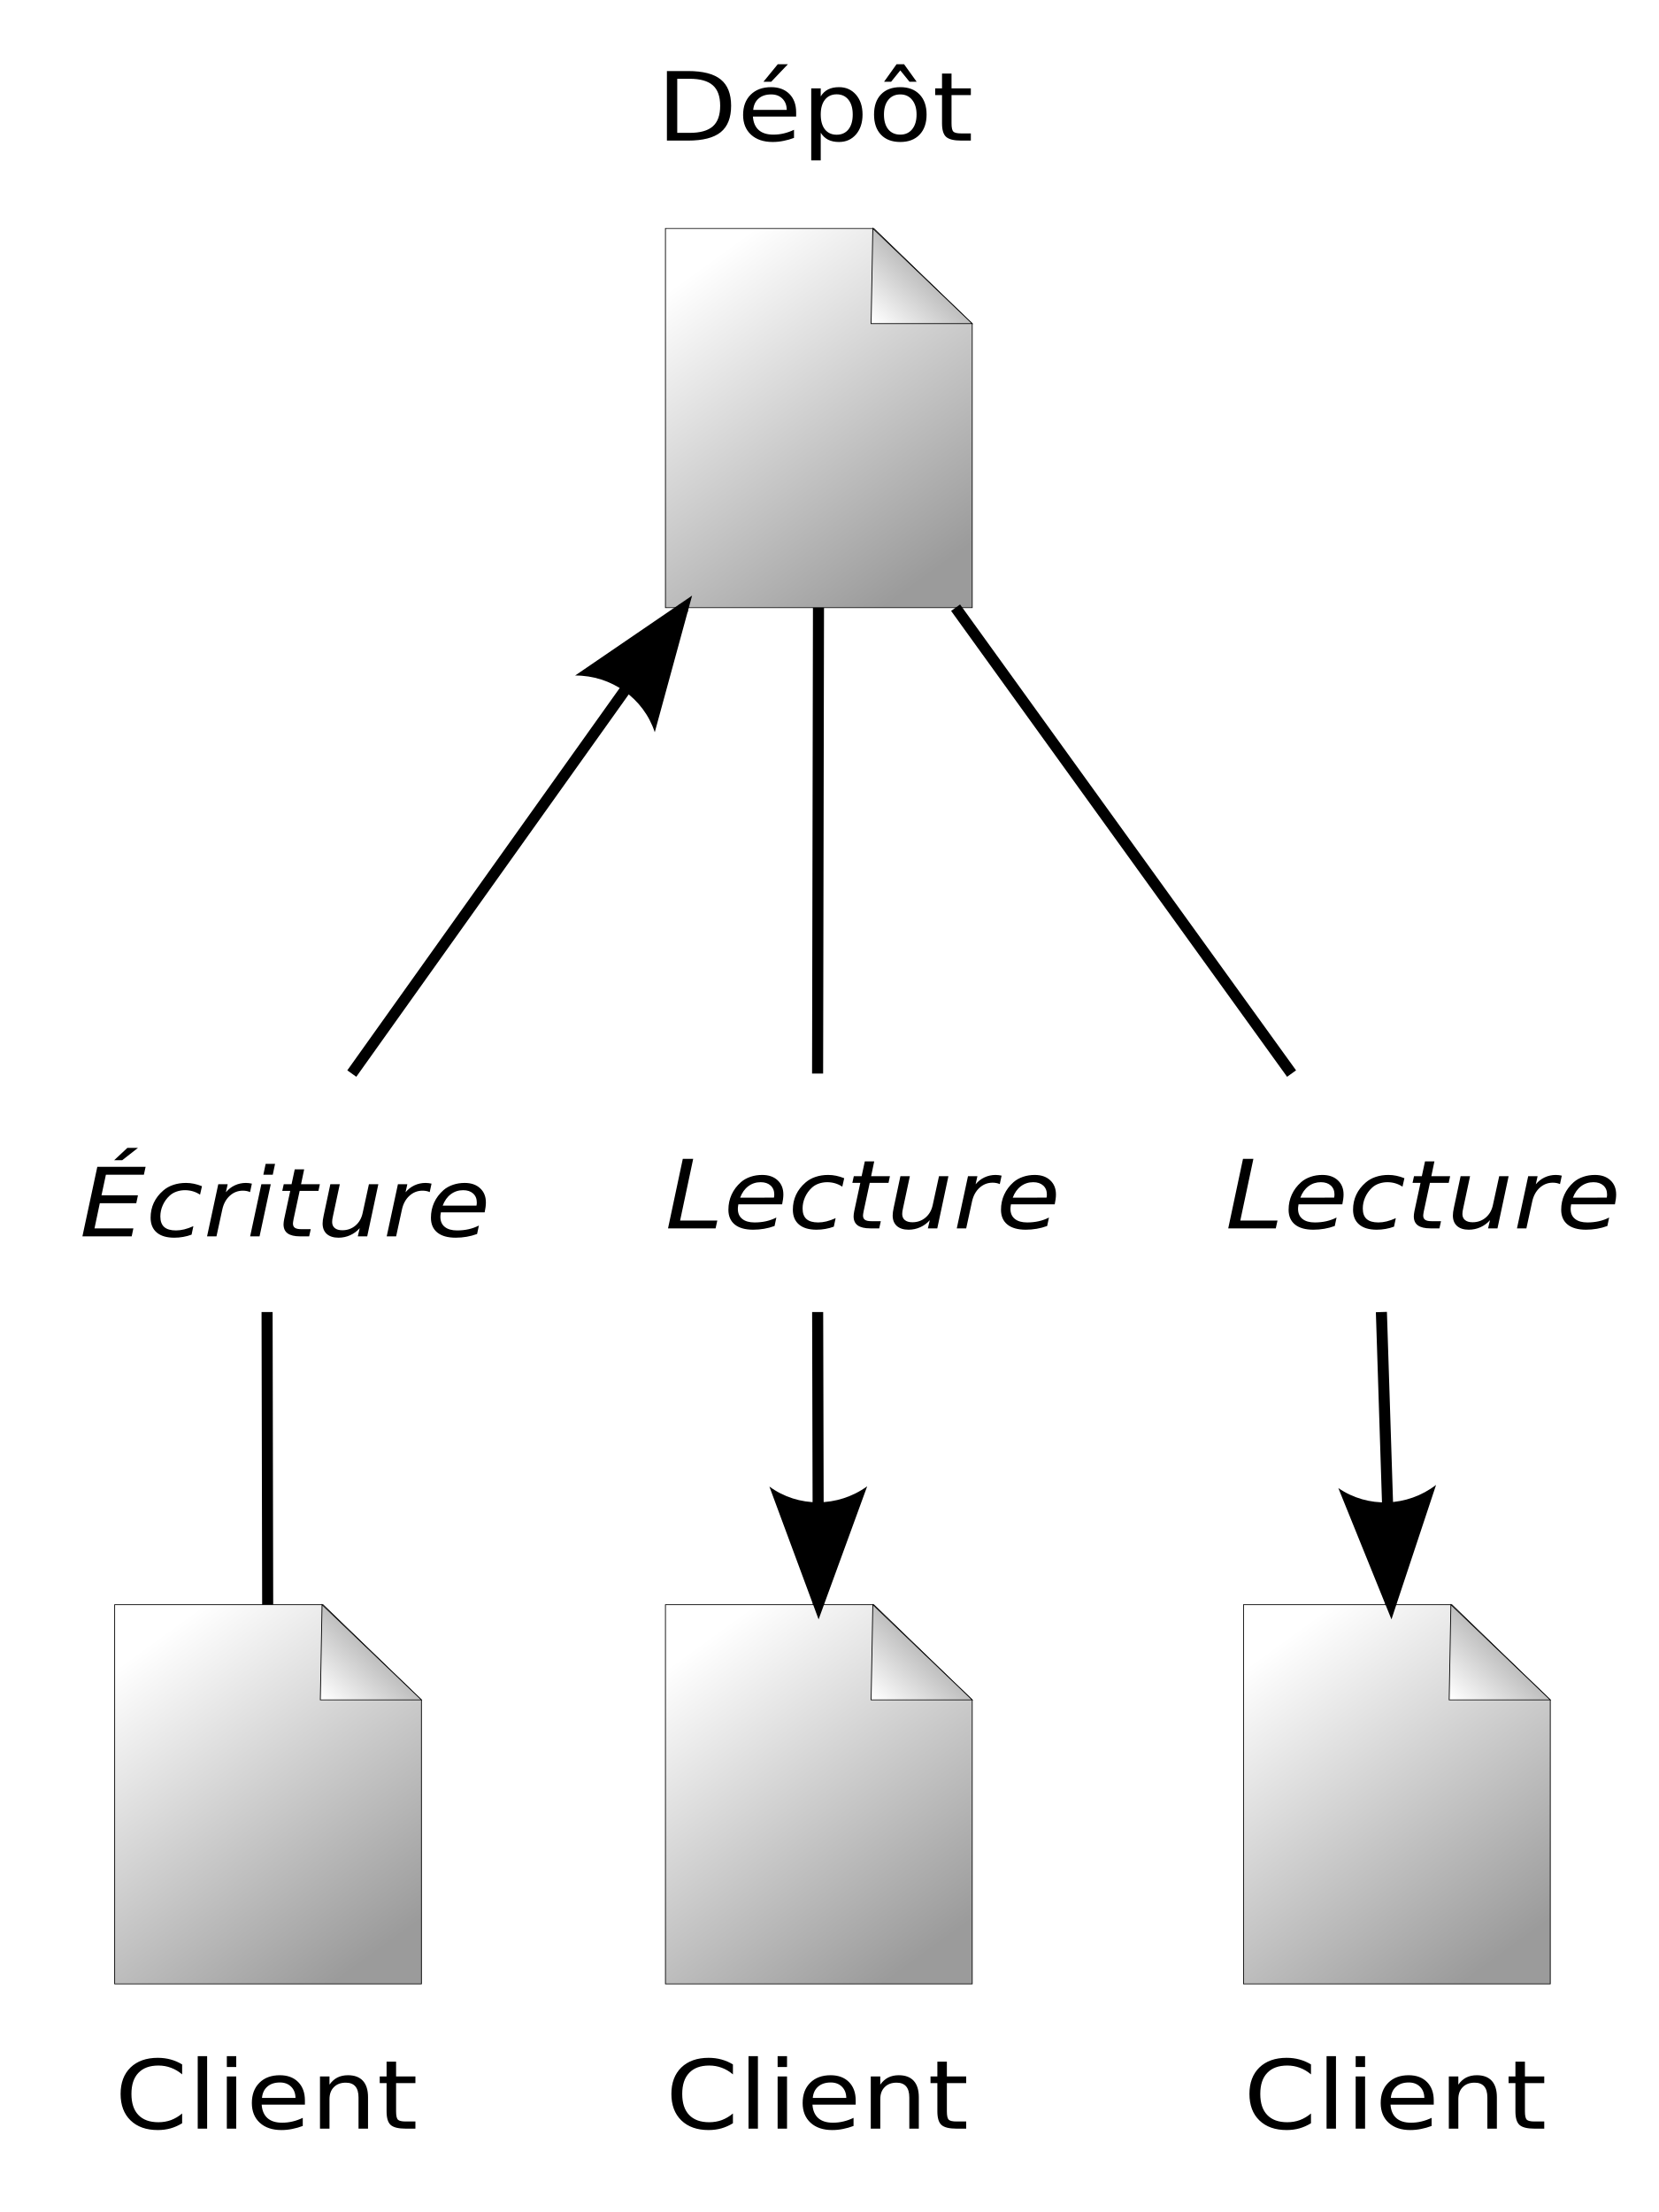
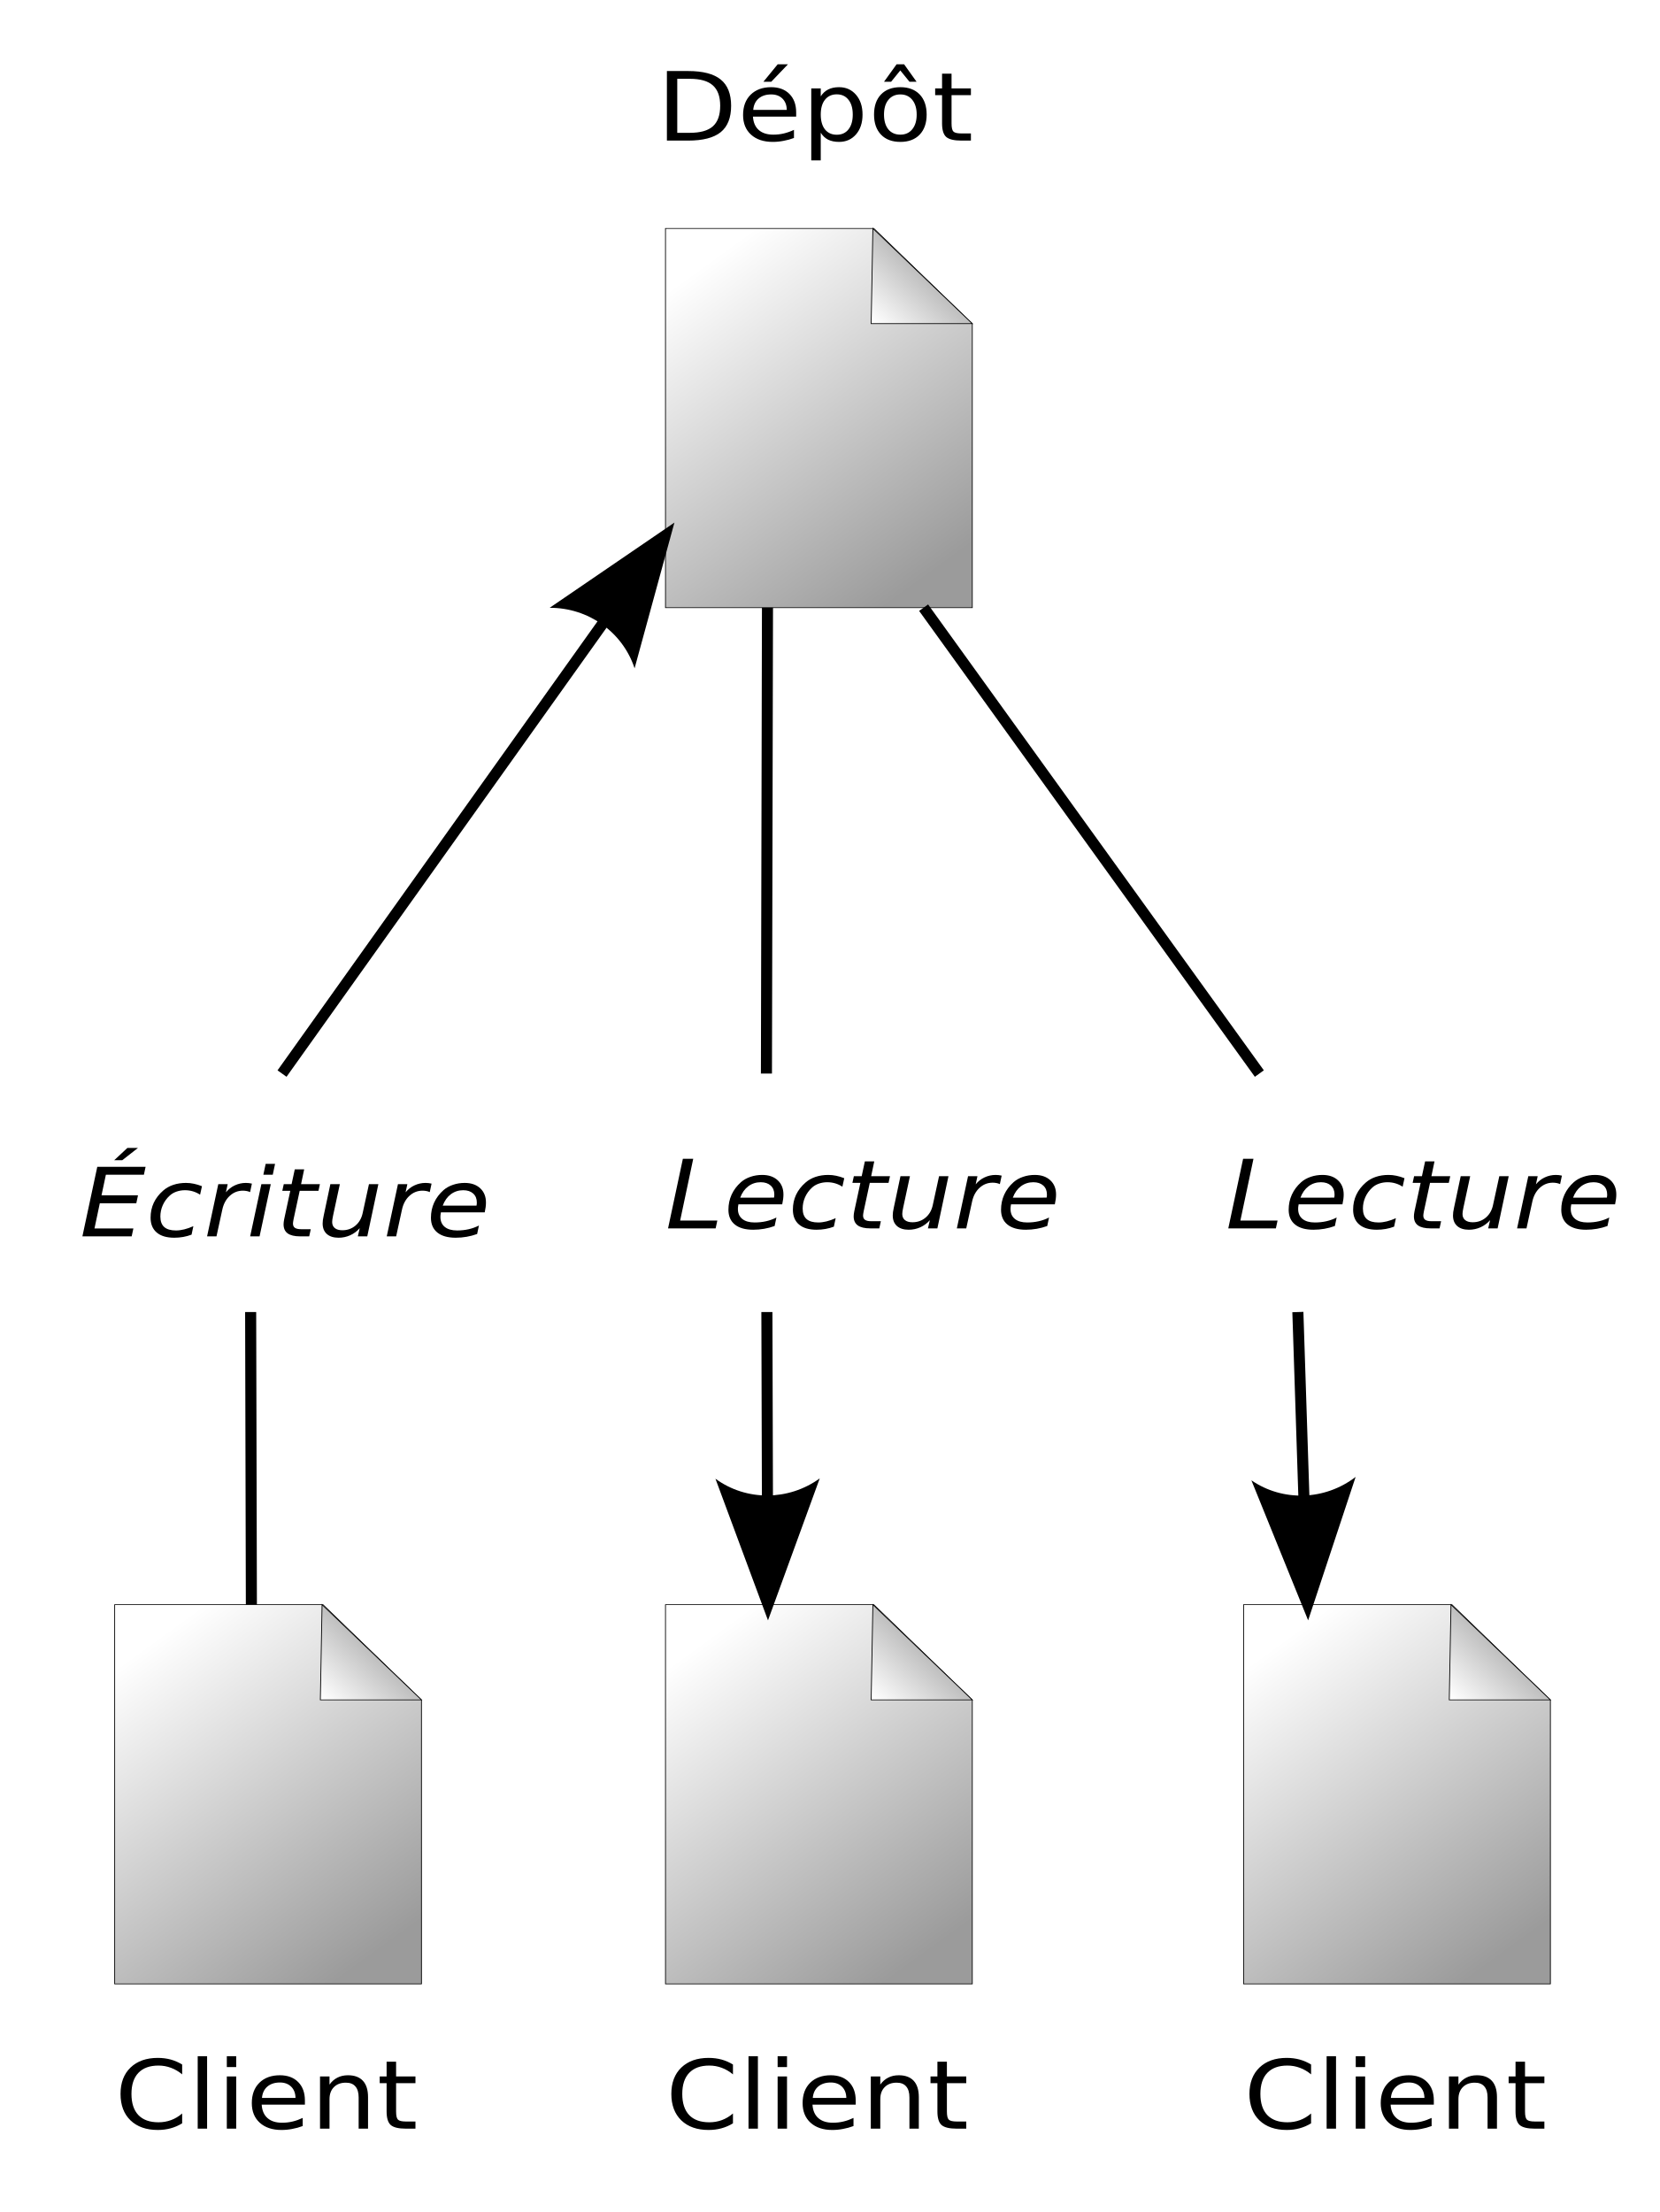
- <svg xmlns="http://www.w3.org/2000/svg" xmlns:xlink="http://www.w3.org/1999/xlink" width="265.748" height="354.331" id="svg2" version="1.1">
+ <svg xmlns="http://www.w3.org/2000/svg" xmlns:xlink="http://www.w3.org/1999/xlink" width="283.465" height="377.953" id="svg2" version="1.1">
  <defs id="defs4">
    <linearGradient id="linearGradient3702">
      <stop style="stop-color:#000000;stop-opacity:1;" offset="0" id="stop3704" />
      <stop style="stop-color:#000000;stop-opacity:0;" offset="1" id="stop3706" />
    </linearGradient>
    <marker orient="auto" refY="0" refX="0" id="Arrow2Lend" style="overflow:visible">
-       <path id="path4420" style="font-size:12px;fill-rule:evenodd;stroke-width:0.625;stroke-linejoin:round" d="M 8.719,4.034 -2.207,0.016 8.719,-4.002 c -1.745,2.372 -1.735,5.617 -6e-7,8.035 z" transform="matrix(-1.1,0,0,-1.1,-1.1,0)" />
+       <path id="path4420" style="font-size:12px;fill-rule:evenodd;stroke-width:0.733;stroke-linejoin:round" d="M -11.403,-4.733 1.417,-0.019 -11.403,4.695 c 2.048,-2.783 2.036,-6.591 10e-7,-9.428 z" />
    </marker>
    <linearGradient id="linearGradient1530">
      <stop style="stop-color:#9b9b9b;stop-opacity:1;" offset="0" id="stop1531" />
      <stop style="stop-color:#cdcdcd;stop-opacity:1;" offset="0.5" id="stop1534" />
      <stop style="stop-color:#fff;stop-opacity:1;" offset="1" id="stop1532" />
    </linearGradient>
    <linearGradient id="linearGradient1530-7">
      <stop style="stop-color:#9b9b9b;stop-opacity:1;" offset="0" id="stop1531-6" />
      <stop style="stop-color:#cdcdcd;stop-opacity:1;" offset="0.5" id="stop1534-5" />
      <stop style="stop-color:#fff;stop-opacity:1;" offset="1" id="stop1532-7" />
    </linearGradient>
    <linearGradient id="linearGradient1530-7-3">
      <stop style="stop-color:#9b9b9b;stop-opacity:1;" offset="0" id="stop1531-6-5" />
      <stop style="stop-color:#cdcdcd;stop-opacity:1;" offset="0.5" id="stop1534-5-0" />
      <stop style="stop-color:#fff;stop-opacity:1;" offset="1" id="stop1532-7-8" />
    </linearGradient>
    <linearGradient id="linearGradient1530-7-3-9">
      <stop style="stop-color:#9b9b9b;stop-opacity:1;" offset="0" id="stop1531-6-5-3" />
      <stop style="stop-color:#cdcdcd;stop-opacity:1;" offset="0.5" id="stop1534-5-0-4" />
      <stop style="stop-color:#fff;stop-opacity:1;" offset="1" id="stop1532-7-8-1" />
    </linearGradient>
-     <linearGradient xlink:href="#linearGradient1530" id="linearGradient5994" gradientUnits="userSpaceOnUse" gradientTransform="matrix(0.8585277,0,0,1.164785,-143.3438,-225.4258)" x1="612.543" y1="784.018" x2="285.024" y2="227.286" />
-     <linearGradient xlink:href="#linearGradient1530" id="linearGradient5996" gradientUnits="userSpaceOnUse" gradientTransform="matrix(0.9835877,0,0,1.016686,-143.3438,-225.4258)" x1="634.156" y1="263.187" x2="501.166" y2="393.261" />
-     <linearGradient xlink:href="#linearGradient1530-7-3" id="linearGradient5998" gradientUnits="userSpaceOnUse" gradientTransform="matrix(0.8585277,0,0,1.164785,-143.3438,-225.4258)" x1="612.543" y1="784.018" x2="285.024" y2="227.286" />
-     <linearGradient xlink:href="#linearGradient1530-7-3" id="linearGradient6000" gradientUnits="userSpaceOnUse" gradientTransform="matrix(0.9835877,0,0,1.016686,-143.3438,-225.4258)" x1="634.156" y1="263.187" x2="501.166" y2="393.261" />
-     <linearGradient xlink:href="#linearGradient1530-7" id="linearGradient6004" gradientUnits="userSpaceOnUse" gradientTransform="matrix(0.8585277,0,0,1.164785,-143.3438,-225.4258)" x1="612.543" y1="784.018" x2="285.024" y2="227.286" />
-     <linearGradient xlink:href="#linearGradient1530-7" id="linearGradient6006" gradientUnits="userSpaceOnUse" gradientTransform="matrix(0.9835877,0,0,1.016686,-143.3438,-225.4258)" x1="634.156" y1="263.187" x2="501.166" y2="393.261" />
-     <linearGradient xlink:href="#linearGradient1530-7-3-9" id="linearGradient6037" gradientUnits="userSpaceOnUse" gradientTransform="matrix(0.8585277,0,0,1.164785,-143.3438,-225.4258)" x1="612.543" y1="784.018" x2="285.024" y2="227.286" />
-     <linearGradient xlink:href="#linearGradient1530-7-3-9" id="linearGradient6039" gradientUnits="userSpaceOnUse" gradientTransform="matrix(0.9835877,0,0,1.016686,-143.3438,-225.4258)" x1="634.156" y1="263.187" x2="501.166" y2="393.261" />
-     <radialGradient xlink:href="#linearGradient3702" id="radialGradient3708" cx="317.821" cy="809.573" fx="317.821" fy="809.573" r="3.539" gradientTransform="matrix(1,0,0,6.830541,0,-4720.246)" gradientUnits="userSpaceOnUse" />
-     <radialGradient xlink:href="#linearGradient3702" id="radialGradient3710" cx="275.714" cy="710.286" fx="275.714" fy="710.286" r="28.242" gradientTransform="matrix(1,0,0,1.33544,0,-238.258)" gradientUnits="userSpaceOnUse" />
-     <radialGradient xlink:href="#linearGradient3702" id="radialGradient3712" cx="224.589" cy="710.286" fx="224.589" fy="710.286" r="0.743" gradientTransform="matrix(1,0,0,50.77877,0,-35357.149)" gradientUnits="userSpaceOnUse" />
-     <radialGradient xlink:href="#linearGradient3702" id="radialGradient3714" cx="224.764" cy="809.572" fx="224.764" fy="809.572" r="3.538" gradientTransform="matrix(1,0,0,6.830984,0,-4720.604)" gradientUnits="userSpaceOnUse" />
-     <radialGradient xlink:href="#linearGradient3702" id="radialGradient3716" cx="136.983" cy="809.241" fx="136.983" fy="809.241" r="0.4" gradientTransform="matrix(1,0,0,59.54632,0,-47378.086)" gradientUnits="userSpaceOnUse" />
-     <radialGradient xlink:href="#linearGradient3702" id="radialGradient3718" cx="177.192" cy="710.048" fx="177.192" fy="710.048" r="27.03" gradientTransform="matrix(1,0,0,1.404081,0,-286.9174)" gradientUnits="userSpaceOnUse" />
+     <linearGradient xlink:href="#linearGradient1530" id="linearGradient5994" gradientUnits="userSpaceOnUse" gradientTransform="matrix(0.9157629,0,0,1.242437,-152.9,-240.4542)" x1="612.543" y1="784.018" x2="285.024" y2="227.286" />
+     <linearGradient xlink:href="#linearGradient1530" id="linearGradient5996" gradientUnits="userSpaceOnUse" gradientTransform="matrix(1.04916,0,0,1.084465,-152.9,-240.4542)" x1="634.156" y1="263.187" x2="501.166" y2="393.261" />
+     <linearGradient xlink:href="#linearGradient1530-7-3" id="linearGradient5998" gradientUnits="userSpaceOnUse" gradientTransform="matrix(0.9157629,0,0,1.242437,-152.9,-240.4542)" x1="612.543" y1="784.018" x2="285.024" y2="227.286" />
+     <linearGradient xlink:href="#linearGradient1530-7-3" id="linearGradient6000" gradientUnits="userSpaceOnUse" gradientTransform="matrix(1.04916,0,0,1.084465,-152.9,-240.4542)" x1="634.156" y1="263.187" x2="501.166" y2="393.261" />
+     <linearGradient xlink:href="#linearGradient1530-7" id="linearGradient6004" gradientUnits="userSpaceOnUse" gradientTransform="matrix(0.9157629,0,0,1.242437,-152.9,-240.4542)" x1="612.543" y1="784.018" x2="285.024" y2="227.286" />
+     <linearGradient xlink:href="#linearGradient1530-7" id="linearGradient6006" gradientUnits="userSpaceOnUse" gradientTransform="matrix(1.04916,0,0,1.084465,-152.9,-240.4542)" x1="634.156" y1="263.187" x2="501.166" y2="393.261" />
+     <linearGradient xlink:href="#linearGradient1530-7-3-9" id="linearGradient6037" gradientUnits="userSpaceOnUse" gradientTransform="matrix(0.9157629,0,0,1.242437,-152.9,-240.4542)" x1="612.543" y1="784.018" x2="285.024" y2="227.286" />
+     <linearGradient xlink:href="#linearGradient1530-7-3-9" id="linearGradient6039" gradientUnits="userSpaceOnUse" gradientTransform="matrix(1.04916,0,0,1.084465,-152.9,-240.4542)" x1="634.156" y1="263.187" x2="501.166" y2="393.261" />
+     <radialGradient xlink:href="#linearGradient3702" id="radialGradient3708" cx="317.821" cy="809.573" fx="317.821" fy="809.573" r="3.539" gradientTransform="matrix(1.066667,0,0,7.285911,0,-5034.93)" gradientUnits="userSpaceOnUse" />
+     <radialGradient xlink:href="#linearGradient3702" id="radialGradient3710" cx="275.714" cy="710.286" fx="275.714" fy="710.286" r="28.242" gradientTransform="matrix(1.066667,0,0,1.424469,0,-254.1419)" gradientUnits="userSpaceOnUse" />
+     <radialGradient xlink:href="#linearGradient3702" id="radialGradient3712" cx="224.589" cy="710.286" fx="224.589" fy="710.286" r="0.743" gradientTransform="matrix(1.066667,0,0,54.16403,0,-37714.292)" gradientUnits="userSpaceOnUse" />
+     <radialGradient xlink:href="#linearGradient3702" id="radialGradient3714" cx="224.764" cy="809.572" fx="224.764" fy="809.572" r="3.538" gradientTransform="matrix(1.066667,0,0,7.286384,0,-5035.311)" gradientUnits="userSpaceOnUse" />
+     <radialGradient xlink:href="#linearGradient3702" id="radialGradient3716" cx="136.983" cy="809.241" fx="136.983" fy="809.241" r="0.4" gradientTransform="matrix(1.066667,0,0,63.51608,0,-50536.625)" gradientUnits="userSpaceOnUse" />
+     <radialGradient xlink:href="#linearGradient3702" id="radialGradient3718" cx="177.192" cy="710.048" fx="177.192" fy="710.048" r="27.03" gradientTransform="matrix(1.066667,0,0,1.497687,0,-306.0452)" gradientUnits="userSpaceOnUse" />
  </defs>
-   <g id="layer1" transform="translate(-94.04411,-575.6305)">
-     <g id="g2891-3-4-0" transform="matrix(0.09535333,0,0,0.08682684,112.353,832.6243)">
-       <path style="fill:url(#linearGradient6037);fill-opacity:1;fill-rule:evenodd;stroke:#000000;stroke-width:1pt;stroke-linecap:butt;stroke-linejoin:miter;stroke-opacity:1" id="rect908-3-1-8" d="m 0.625,0.637 0,699.625 515.344,0 0,-523.844 -165.438,-175.781 -349.906,0 z" />
-       <path style="fill:none;stroke:#000000;stroke-width:1pt;stroke-linecap:butt;stroke-linejoin:miter;stroke-opacity:1" id="path1535-3-1-3" d="" />
-       <path style="fill:url(#linearGradient6039);fill-opacity:1;fill-rule:evenodd;stroke:#000000;stroke-width:1pt;stroke-linecap:butt;stroke-linejoin:miter;stroke-opacity:1" id="path1538-8-3-5" d="M 515.978,176.252 348.988,0.625 346.109,176.252 l 169.869,1e-5 z" />
+   <g id="layer1" transform="translate(-100.3137,-614.0059)">
+     <g id="g2891-3-4-0" transform="matrix(0.09535333,0,0,0.08682684,119.8432,888.1326)">
+       <path style="fill:url(#linearGradient6037);fill-opacity:1;fill-rule:evenodd;stroke:#000000;stroke-width:1.067pt;stroke-linecap:butt;stroke-linejoin:miter;stroke-opacity:1" id="rect908-3-1-8" d="M 0.667,0.679 V 746.946 H 550.367 V 188.179 L 373.9,0.679 Z" />
+       <path style="fill:none;stroke:#000000;stroke-width:1.067pt;stroke-linecap:butt;stroke-linejoin:miter;stroke-opacity:1" id="path1535-3-1-3" d="" />
+       <path style="fill:url(#linearGradient6039);fill-opacity:1;fill-rule:evenodd;stroke:#000000;stroke-width:1.067pt;stroke-linecap:butt;stroke-linejoin:miter;stroke-opacity:1" id="path1538-8-3-5" d="M 550.376,188.002 372.254,0.667 369.183,188.002 Z" />
    </g>
-     <text xml:space="preserve" style="font-size:16.013px;font-style:normal;font-weight:normal;fill:#000000;fill-opacity:1;stroke:none;font-family:Bitstream Vera Sans" x="107.269" y="960.562" id="text3288" transform="scale(1.047951,0.9542433)">
-       <tspan id="tspan3290" x="107.269" y="960.562">Client</tspan>
+     <text xml:space="preserve" style="font-style:normal;font-weight:normal;font-size:12.8px;line-height:0%;font-family:'Bitstream Vera Sans';fill:#000000;fill-opacity:1;stroke:none;stroke-width:1.067" x="114.421" y="1024.6" id="text3288" transform="scale(1.047951,0.9542433)">
+       <tspan id="tspan3290" x="114.421" y="1024.6" style="font-size:17.081px;line-height:1.25;stroke-width:1.067">Client</tspan>
    </text>
-     <g id="g6064" transform="matrix(0.4195337,0,0,0.382019,168.7242,567.8042)">
-       <text id="text3340-0-2" y="535.56" x="75.982" style="font-size:40px;font-style:normal;font-weight:normal;fill:#000000;fill-opacity:1;stroke:none;font-family:Bitstream Vera Sans" xml:space="preserve">
-         <tspan style="font-style:italic;-inkscape-font-specification:AlArabiya Italic" y="535.56" x="75.982" id="tspan3342-3-1">Lecture</tspan>
+     <g id="g6064" transform="matrix(0.4195337,0,0,0.382019,179.9724,605.6578)">
+       <text id="text3340-0-2" y="571.264" x="81.048" style="font-style:normal;font-weight:normal;font-size:12.8px;line-height:0%;font-family:'Bitstream Vera Sans';fill:#000000;fill-opacity:1;stroke:none;stroke-width:1.067" xml:space="preserve">
+         <tspan style="font-style:italic;font-size:42.667px;line-height:1.25;-inkscape-font-specification:'AlArabiya Italic';stroke-width:1.067" y="571.264" x="81.048" id="tspan3342-3-1">Lecture</tspan>
      </text>
-       <rect y="470.648" x="42.857" height="100" width="140" id="rect5799" style="fill:none;stroke-width:2;stroke-linecap:square;stroke-linejoin:miter;stroke-miterlimit:4;stroke-dasharray:none" />
+       <rect y="502.024" x="45.714" height="106.667" width="149.333" id="rect5799" style="fill:none;stroke-width:2.133;stroke-linecap:square;stroke-linejoin:miter;stroke-miterlimit:4;stroke-dasharray:none" />
    </g>
-     <g id="g2891" transform="matrix(0.09535333,0,0,0.08682684,200.5804,612.1692)">
-       <path style="fill:url(#linearGradient5994);fill-opacity:1;fill-rule:evenodd;stroke:#000000;stroke-width:1pt;stroke-linecap:butt;stroke-linejoin:miter;stroke-opacity:1" id="rect908" d="m 0.625,0.637 0,699.625 515.344,0 0,-523.844 -165.438,-175.781 -349.906,0 z" />
-       <path style="fill:none;stroke:#000000;stroke-width:1pt;stroke-linecap:butt;stroke-linejoin:miter;stroke-opacity:1" id="path1535" d="" />
-       <path style="fill:url(#linearGradient5996);fill-opacity:1;fill-rule:evenodd;stroke:#000000;stroke-width:1pt;stroke-linecap:butt;stroke-linejoin:miter;stroke-opacity:1" id="path1538" d="M 515.978,176.252 348.988,0.625 346.109,176.252 l 169.869,1e-5 z" />
+     <g id="g2891" transform="matrix(0.09535333,0,0,0.08682684,213.9524,652.9805)">
+       <path style="fill:url(#linearGradient5994);fill-opacity:1;fill-rule:evenodd;stroke:#000000;stroke-width:1.067pt;stroke-linecap:butt;stroke-linejoin:miter;stroke-opacity:1" id="rect908" d="M 0.667,0.679 V 746.946 H 550.367 V 188.179 L 373.9,0.679 Z" />
+       <path style="fill:none;stroke:#000000;stroke-width:1.067pt;stroke-linecap:butt;stroke-linejoin:miter;stroke-opacity:1" id="path1535" d="" />
+       <path style="fill:url(#linearGradient5996);fill-opacity:1;fill-rule:evenodd;stroke:#000000;stroke-width:1.067pt;stroke-linecap:butt;stroke-linejoin:miter;stroke-opacity:1" id="path1538" d="M 550.376,188.002 372.254,0.667 369.183,188.002 Z" />
    </g>
-     <g id="g2891-3-4" transform="matrix(0.09535333,0,0,0.08682684,200.5804,832.6243)">
-       <path style="fill:url(#linearGradient5998);fill-opacity:1;fill-rule:evenodd;stroke:#000000;stroke-width:1pt;stroke-linecap:butt;stroke-linejoin:miter;stroke-opacity:1" id="rect908-3-1" d="m 0.625,0.637 0,699.625 515.344,0 0,-523.844 -165.438,-175.781 -349.906,0 z" />
-       <path style="fill:none;stroke:#000000;stroke-width:1pt;stroke-linecap:butt;stroke-linejoin:miter;stroke-opacity:1" id="path1535-3-1" d="" />
-       <path style="fill:url(#linearGradient6000);fill-opacity:1;fill-rule:evenodd;stroke:#000000;stroke-width:1pt;stroke-linecap:butt;stroke-linejoin:miter;stroke-opacity:1" id="path1538-8-3" d="M 515.978,176.252 348.988,0.625 346.109,176.252 l 169.869,1e-5 z" />
+     <g id="g2891-3-4" transform="matrix(0.09535333,0,0,0.08682684,213.9524,888.1326)">
+       <path style="fill:url(#linearGradient5998);fill-opacity:1;fill-rule:evenodd;stroke:#000000;stroke-width:1.067pt;stroke-linecap:butt;stroke-linejoin:miter;stroke-opacity:1" id="rect908-3-1" d="M 0.667,0.679 V 746.946 H 550.367 V 188.179 L 373.9,0.679 Z" />
+       <path style="fill:none;stroke:#000000;stroke-width:1.067pt;stroke-linecap:butt;stroke-linejoin:miter;stroke-opacity:1" id="path1535-3-1" d="" />
+       <path style="fill:url(#linearGradient6000);fill-opacity:1;fill-rule:evenodd;stroke:#000000;stroke-width:1.067pt;stroke-linecap:butt;stroke-linejoin:miter;stroke-opacity:1" id="path1538-8-3" d="M 550.376,188.002 372.254,0.667 369.183,188.002 Z" />
    </g>
-     <text xml:space="preserve" style="font-size:16.013px;font-style:normal;font-weight:normal;fill:#000000;fill-opacity:1;stroke:none;font-family:Bitstream Vera Sans" x="191.46" y="960.562" id="text3288-13" transform="scale(1.047951,0.9542433)">
-       <tspan id="tspan3290-1" x="191.46" y="960.562">Client</tspan>
+     <text xml:space="preserve" style="font-style:normal;font-weight:normal;font-size:12.8px;line-height:0%;font-family:'Bitstream Vera Sans';fill:#000000;fill-opacity:1;stroke:none;stroke-width:1.067" x="204.224" y="1024.6" id="text3288-13" transform="scale(1.047951,0.9542433)">
+       <tspan id="tspan3290-1" x="204.224" y="1024.6" style="font-size:17.081px;line-height:1.25;stroke-width:1.067">Client</tspan>
    </text>
-     <text xml:space="preserve" style="font-size:16.013px;font-style:normal;font-weight:normal;fill:#000000;fill-opacity:1;stroke:none;font-family:Bitstream Vera Sans" x="190.107" y="626.831" id="text3332" transform="scale(1.047951,0.9542433)">
-       <tspan x="190.107" y="626.831" id="tspan3336">Dépôt</tspan>
+     <text xml:space="preserve" style="font-style:normal;font-weight:normal;font-size:12.8px;line-height:0%;font-family:'Bitstream Vera Sans';fill:#000000;fill-opacity:1;stroke:none;stroke-width:1.067" x="202.781" y="668.62" id="text3332" transform="scale(1.047951,0.9542433)">
+       <tspan x="202.781" y="668.62" id="tspan3336" style="font-size:17.081px;line-height:1.25;stroke-width:1.067">Dépôt</tspan>
    </text>
-     <g id="g2891-3" transform="matrix(0.09535333,0,0,0.08682684,293.1775,832.6243)">
-       <path style="fill:url(#linearGradient6004);fill-opacity:1;fill-rule:evenodd;stroke:#000000;stroke-width:1pt;stroke-linecap:butt;stroke-linejoin:miter;stroke-opacity:1" id="rect908-3" d="m 0.625,0.637 0,699.625 515.344,0 0,-523.844 -165.438,-175.781 -349.906,0 z" />
-       <path style="fill:none;stroke:#000000;stroke-width:1pt;stroke-linecap:butt;stroke-linejoin:miter;stroke-opacity:1" id="path1535-3" d="" />
-       <path style="fill:url(#linearGradient6006);fill-opacity:1;fill-rule:evenodd;stroke:#000000;stroke-width:1pt;stroke-linecap:butt;stroke-linejoin:miter;stroke-opacity:1" id="path1538-8" d="M 515.978,176.252 348.988,0.625 346.109,176.252 l 169.869,1e-5 z" />
+     <g id="g2891-3" transform="matrix(0.09535333,0,0,0.08682684,312.7226,888.1326)">
+       <path style="fill:url(#linearGradient6004);fill-opacity:1;fill-rule:evenodd;stroke:#000000;stroke-width:1.067pt;stroke-linecap:butt;stroke-linejoin:miter;stroke-opacity:1" id="rect908-3" d="M 0.667,0.679 V 746.946 H 550.367 V 188.179 L 373.9,0.679 Z" />
+       <path style="fill:none;stroke:#000000;stroke-width:1.067pt;stroke-linecap:butt;stroke-linejoin:miter;stroke-opacity:1" id="path1535-3" d="" />
+       <path style="fill:url(#linearGradient6006);fill-opacity:1;fill-rule:evenodd;stroke:#000000;stroke-width:1.067pt;stroke-linecap:butt;stroke-linejoin:miter;stroke-opacity:1" id="path1538-8" d="M 550.376,188.002 372.254,0.667 369.183,188.002 Z" />
    </g>
-     <text xml:space="preserve" style="font-size:16.013px;font-style:normal;font-weight:normal;fill:#000000;fill-opacity:1;stroke:none;font-family:Bitstream Vera Sans" x="279.82" y="960.562" id="text3288-1" transform="scale(1.047951,0.9542433)">
-       <tspan id="tspan3290-9" x="279.82" y="960.562">Client</tspan>
+     <text xml:space="preserve" style="font-style:normal;font-weight:normal;font-size:12.8px;line-height:0%;font-family:'Bitstream Vera Sans';fill:#000000;fill-opacity:1;stroke:none;stroke-width:1.067" x="298.475" y="1024.6" id="text3288-1" transform="scale(1.047951,0.9542433)">
+       <tspan id="tspan3290-9" x="298.475" y="1024.6" style="font-size:17.081px;line-height:1.25;stroke-width:1.067">Client</tspan>
    </text>
-     <g id="g6076" transform="matrix(0.4195337,0,0,0.382019,73.26588,567.8042)">
-       <text id="text3340-0-2-7" y="535.56" x="517.411" style="font-size:40px;font-style:normal;font-weight:normal;fill:#000000;fill-opacity:1;stroke:none;font-family:Bitstream Vera Sans" xml:space="preserve">
-         <tspan style="font-style:italic;-inkscape-font-specification:AlArabiya Italic" y="535.56" x="517.411" id="tspan3342-3-1-7">Lecture</tspan>
+     <g id="g6076" transform="matrix(0.4195337,0,0,0.382019,78.15027,605.6578)">
+       <text id="text3340-0-2-7" y="571.264" x="551.905" style="font-style:normal;font-weight:normal;font-size:12.8px;line-height:0%;font-family:'Bitstream Vera Sans';fill:#000000;fill-opacity:1;stroke:none;stroke-width:1.067" xml:space="preserve">
+         <tspan style="font-style:italic;font-size:42.667px;line-height:1.25;-inkscape-font-specification:'AlArabiya Italic';stroke-width:1.067" y="571.264" x="551.905" id="tspan3342-3-1-7">Lecture</tspan>
      </text>
-       <rect y="470.648" x="484.286" height="100" width="140" id="rect5799-7" style="fill:none;stroke-width:2;stroke-linecap:square;stroke-linejoin:miter;stroke-miterlimit:4;stroke-dasharray:none" />
+       <rect y="502.024" x="516.571" height="106.667" width="149.333" id="rect5799-7" style="fill:none;stroke-width:2.133;stroke-linecap:square;stroke-linejoin:miter;stroke-miterlimit:4;stroke-dasharray:none" />
    </g>
-     <g id="g8542" transform="matrix(0.4195337,0,0,0.382019,79.09428,567.695)">
-       <text id="text3340-0-2-0" y="539.195" x="66.025" style="font-size:40px;font-style:normal;font-weight:normal;fill:#000000;fill-opacity:1;stroke:none;font-family:Bitstream Vera Sans" xml:space="preserve">
-         <tspan style="font-style:italic;-inkscape-font-specification:AlArabiya Italic" y="539.195" x="66.025" id="tspan3342-3-1-8">Écriture</tspan>
+     <g id="g8542" transform="matrix(0.4195337,0,0,0.382019,84.36723,605.5413)">
+       <text id="text3340-0-2-0" y="575.142" x="70.427" style="font-style:normal;font-weight:normal;font-size:12.8px;line-height:0%;font-family:'Bitstream Vera Sans';fill:#000000;fill-opacity:1;stroke:none;stroke-width:1.067" xml:space="preserve">
+         <tspan style="font-style:italic;font-size:42.667px;line-height:1.25;-inkscape-font-specification:'AlArabiya Italic';stroke-width:1.067" y="575.142" x="70.427" id="tspan3342-3-1-8">Écriture</tspan>
      </text>
-       <rect y="470.934" x="53.682" height="100" width="140" id="rect5799-75" style="fill:none;stroke-width:2;stroke-linecap:square;stroke-linejoin:miter;stroke-miterlimit:4;stroke-dasharray:none" />
+       <rect y="502.329" x="57.26" height="106.667" width="149.333" id="rect5799-75" style="fill:none;stroke-width:2.133;stroke-linecap:square;stroke-linejoin:miter;stroke-miterlimit:4;stroke-dasharray:none" />
    </g>
-     <path style="fill:url(#radialGradient3716);fill-opacity:1;stroke:#000000;stroke-width:1.772;stroke-linecap:butt;stroke-linejoin:miter;stroke-miterlimit:4;stroke-opacity:1;stroke-dasharray:none" d="m 136.922,832.68 -0.095,-46.877" id="path8593" />
-     <path style="fill:url(#radialGradient3718);fill-opacity:1;stroke:#000000;stroke-width:1.772;stroke-linecap:butt;stroke-linejoin:miter;stroke-miterlimit:4;stroke-opacity:1;stroke-dasharray:none;marker-end:url(#Arrow2Lend)" d="m 150.397,747.601 53.172,-74.63" id="path8967" />
-     <path style="fill:url(#radialGradient3712);fill-opacity:1;stroke:#000000;stroke-width:1.772;stroke-linecap:butt;stroke-linejoin:miter;stroke-miterlimit:4;stroke-opacity:1;stroke-dasharray:none" d="m 225.153,672.971 -0.142,74.63" id="path8969" />
-     <path style="fill:url(#radialGradient3710);fill-opacity:1;stroke:#000000;stroke-width:1.772;stroke-linecap:butt;stroke-linejoin:miter;stroke-miterlimit:4;stroke-opacity:1;stroke-dasharray:none" d="m 247.115,672.971 53.821,74.63" id="path8971" />
-     <path style="fill:url(#radialGradient3714);fill-opacity:1;stroke:#000000;stroke-width:1.772;stroke-linecap:butt;stroke-linejoin:miter;stroke-miterlimit:4;stroke-opacity:1;stroke-dasharray:none;marker-end:url(#Arrow2Lend)" d="m 225.021,785.803 0.115,46.877" id="path2928" />
-     <path style="fill:url(#radialGradient3708);fill-opacity:1;stroke:#000000;stroke-width:1.772;stroke-linecap:butt;stroke-linejoin:miter;stroke-miterlimit:4;stroke-opacity:1;stroke-dasharray:none;marker-end:url(#Arrow2Lend)" d="m 315.324,785.803 1.507,46.877" id="path2930" />
-     <g id="g6903-2-60" transform="matrix(7.438786,0,0,7.438786,-896.2639,-5080.77)" />
+     <path style="fill:url(#radialGradient3716);fill-opacity:1;stroke:#000000;stroke-width:1.89;stroke-linecap:butt;stroke-linejoin:miter;stroke-miterlimit:4;stroke-dasharray:none;stroke-opacity:1" d="m 143.262,888.192 -0.123,-50.002" id="path8593" />
+     <path style="fill:url(#radialGradient3718);fill-opacity:1;stroke:#000000;stroke-width:1.89;stroke-linecap:butt;stroke-linejoin:miter;stroke-miterlimit:4;stroke-dasharray:none;stroke-opacity:1;marker-end:url(#Arrow2Lend)" d="m 148.499,797.441 65.517,-91.943" id="path8967" />
+     <path style="fill:url(#radialGradient3712);fill-opacity:1;stroke:#000000;stroke-width:1.89;stroke-linecap:butt;stroke-linejoin:miter;stroke-miterlimit:4;stroke-dasharray:none;stroke-opacity:1" d="m 231.439,717.835 -0.178,79.605" id="path8969" />
+     <path style="fill:url(#radialGradient3710);fill-opacity:1;stroke:#000000;stroke-width:1.89;stroke-linecap:butt;stroke-linejoin:miter;stroke-miterlimit:4;stroke-dasharray:none;stroke-opacity:1" d="m 258.115,717.835 57.362,79.605" id="path8971" />
+     <path style="fill:url(#radialGradient3714);fill-opacity:1;stroke:#000000;stroke-width:1.89;stroke-linecap:butt;stroke-linejoin:miter;stroke-miterlimit:4;stroke-dasharray:none;stroke-opacity:1;marker-end:url(#Arrow2Lend)" d="m 231.34,838.189 0.144,50.002" id="path2928" />
+     <path style="fill:url(#radialGradient3708);fill-opacity:1;stroke:#000000;stroke-width:1.89;stroke-linecap:butt;stroke-linejoin:miter;stroke-miterlimit:4;stroke-dasharray:none;stroke-opacity:1;marker-end:url(#Arrow2Lend)" d="m 322.059,838.189 1.63,50.002" id="path2930" />
+     <g id="g6903-2-60" transform="matrix(7.438786,0,0,7.438786,-956.0148,-5419.488)" />
  </g>
</svg>
